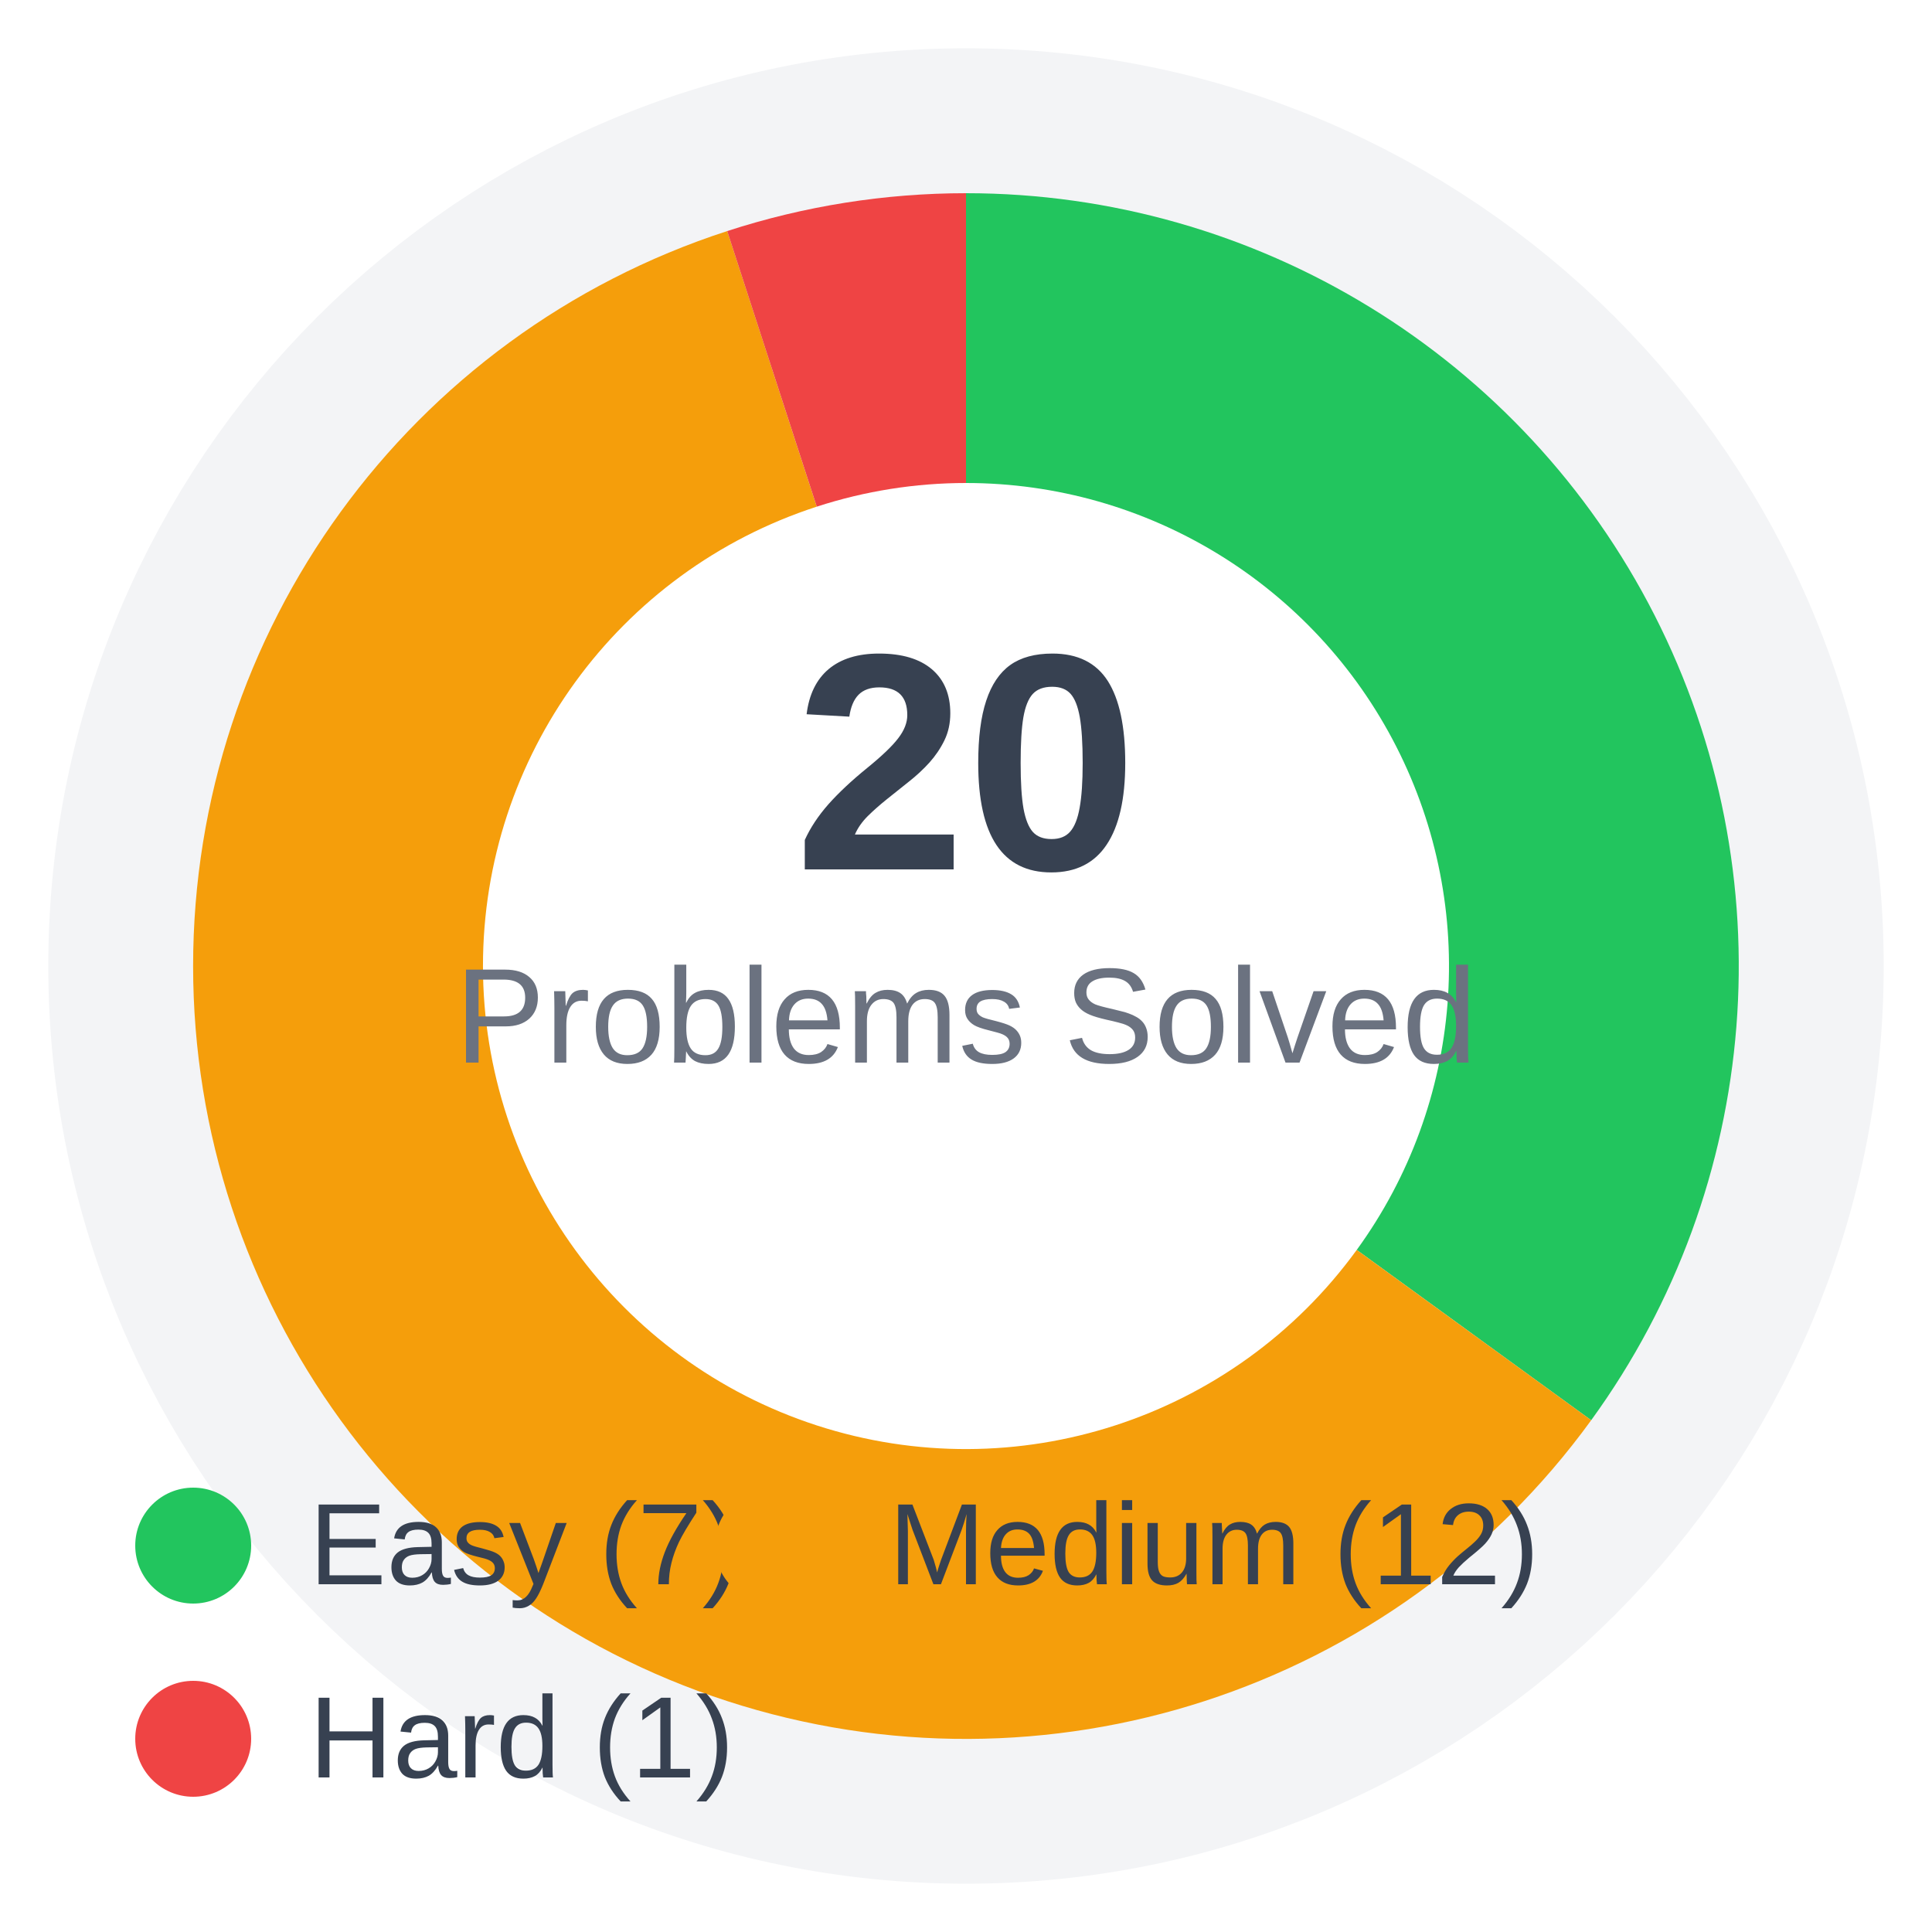
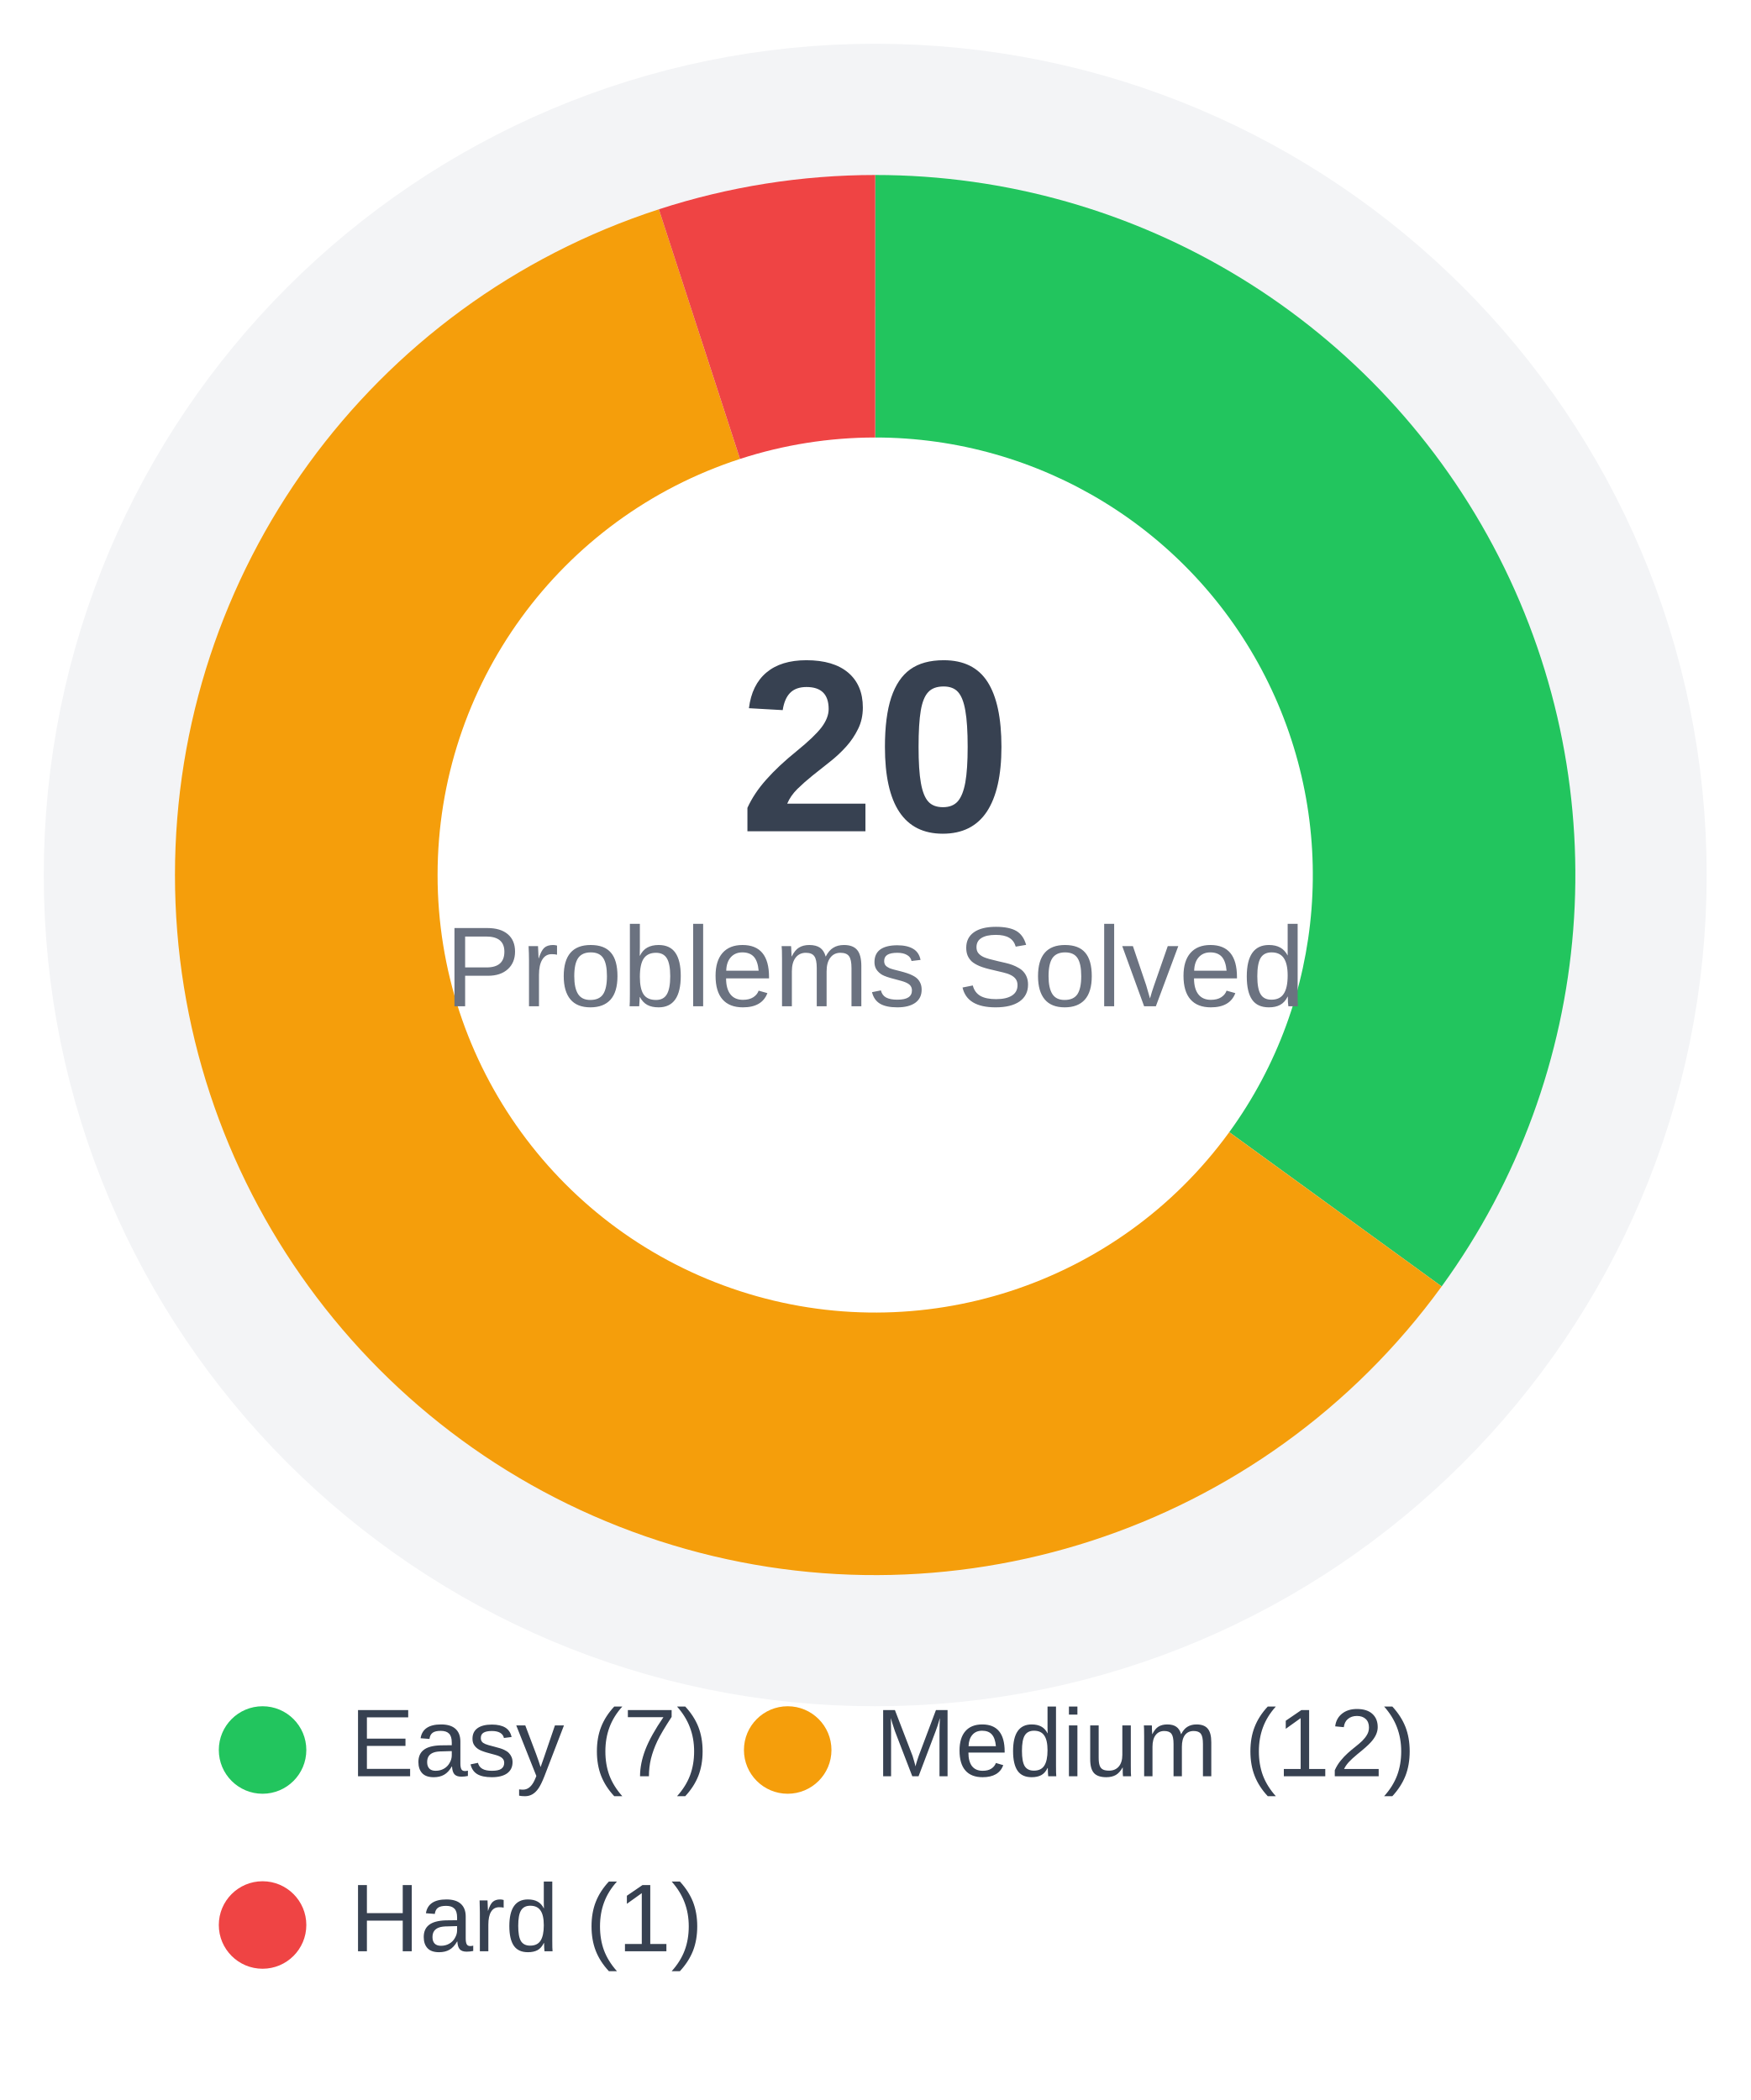
- <svg xmlns="http://www.w3.org/2000/svg" width="200" height="200" viewBox="0 0 200 200">
+ <svg xmlns="http://www.w3.org/2000/svg" width="200" height="240" viewBox="0 0 200 240">
  <style>
    .bg-ring { stroke: #f3f4f6; }
    .text-primary { fill: #374151; }
    .text-secondary { fill: #6b7280; }
    
    @media (prefers-color-scheme: dark) {
      .bg-ring { stroke: #374151; }
      .text-primary { fill: #f9fafb; }
      .text-secondary { fill: #9ca3af; }
    }
  </style>
  <circle cx="100" cy="100" r="80" fill="none" class="bg-ring" stroke-width="30" />
  <path d="M 100.00 20.00 A 80 80 0 0 1 164.72 147.02 L 140.45 129.39 A 50 50 0 0 0 100.00 50.00 Z" fill="#22c55e" />
  <path d="M 164.72 147.02 A 80 80 0 1 1 75.28 23.92 L 84.55 52.45 A 50 50 0 1 0 140.45 129.39 Z" fill="#f59e0b" />
  <path d="M 75.28 23.92 A 80 80 0 0 1 100.00 20.00 L 100.00 50.00 A 50 50 0 0 0 84.55 52.45 Z" fill="#ef4444" />
-   <text x="100" y="90" text-anchor="middle" font-family="Arial, sans-serif" font-size="32" font-weight="bold" class="text-primary">
+   <text x="100" y="95" text-anchor="middle" font-family="Arial, sans-serif" font-size="28" font-weight="bold" class="text-primary">
    20
  </text>
-   <text x="100" y="110" text-anchor="middle" font-family="Arial, sans-serif" font-size="14" class="text-secondary">
+   <text x="100" y="115" text-anchor="middle" font-family="Arial, sans-serif" font-size="13" class="text-secondary">
    Problems Solved
  </text>
-   <g transform="translate(20, 160)">
-     <circle cx="0" cy="0" r="6" fill="#22c55e" />
-     <text x="12" y="4" font-family="Arial, sans-serif" font-size="12" class="text-primary">Easy (7)</text>
+   <g transform="translate(30, 200)">
+     <circle cx="0" cy="0" r="5" fill="#22c55e" />
+     <text x="10" y="3" font-family="Arial, sans-serif" font-size="11" class="text-primary">Easy (7)</text>
  </g>
-   <g transform="translate(80, 160)">
-     <circle cx="0" cy="0" r="6" fill="#f59e0b" />
-     <text x="12" y="4" font-family="Arial, sans-serif" font-size="12" class="text-primary">Medium (12)</text>
+   <g transform="translate(90, 200)">
+     <circle cx="0" cy="0" r="5" fill="#f59e0b" />
+     <text x="10" y="3" font-family="Arial, sans-serif" font-size="11" class="text-primary">Medium (12)</text>
  </g>
-   <g transform="translate(20, 180)">
-     <circle cx="0" cy="0" r="6" fill="#ef4444" />
-     <text x="12" y="4" font-family="Arial, sans-serif" font-size="12" class="text-primary">Hard (1)</text>
+   <g transform="translate(30, 220)">
+     <circle cx="0" cy="0" r="5" fill="#ef4444" />
+     <text x="10" y="3" font-family="Arial, sans-serif" font-size="11" class="text-primary">Hard (1)</text>
  </g>
</svg>
